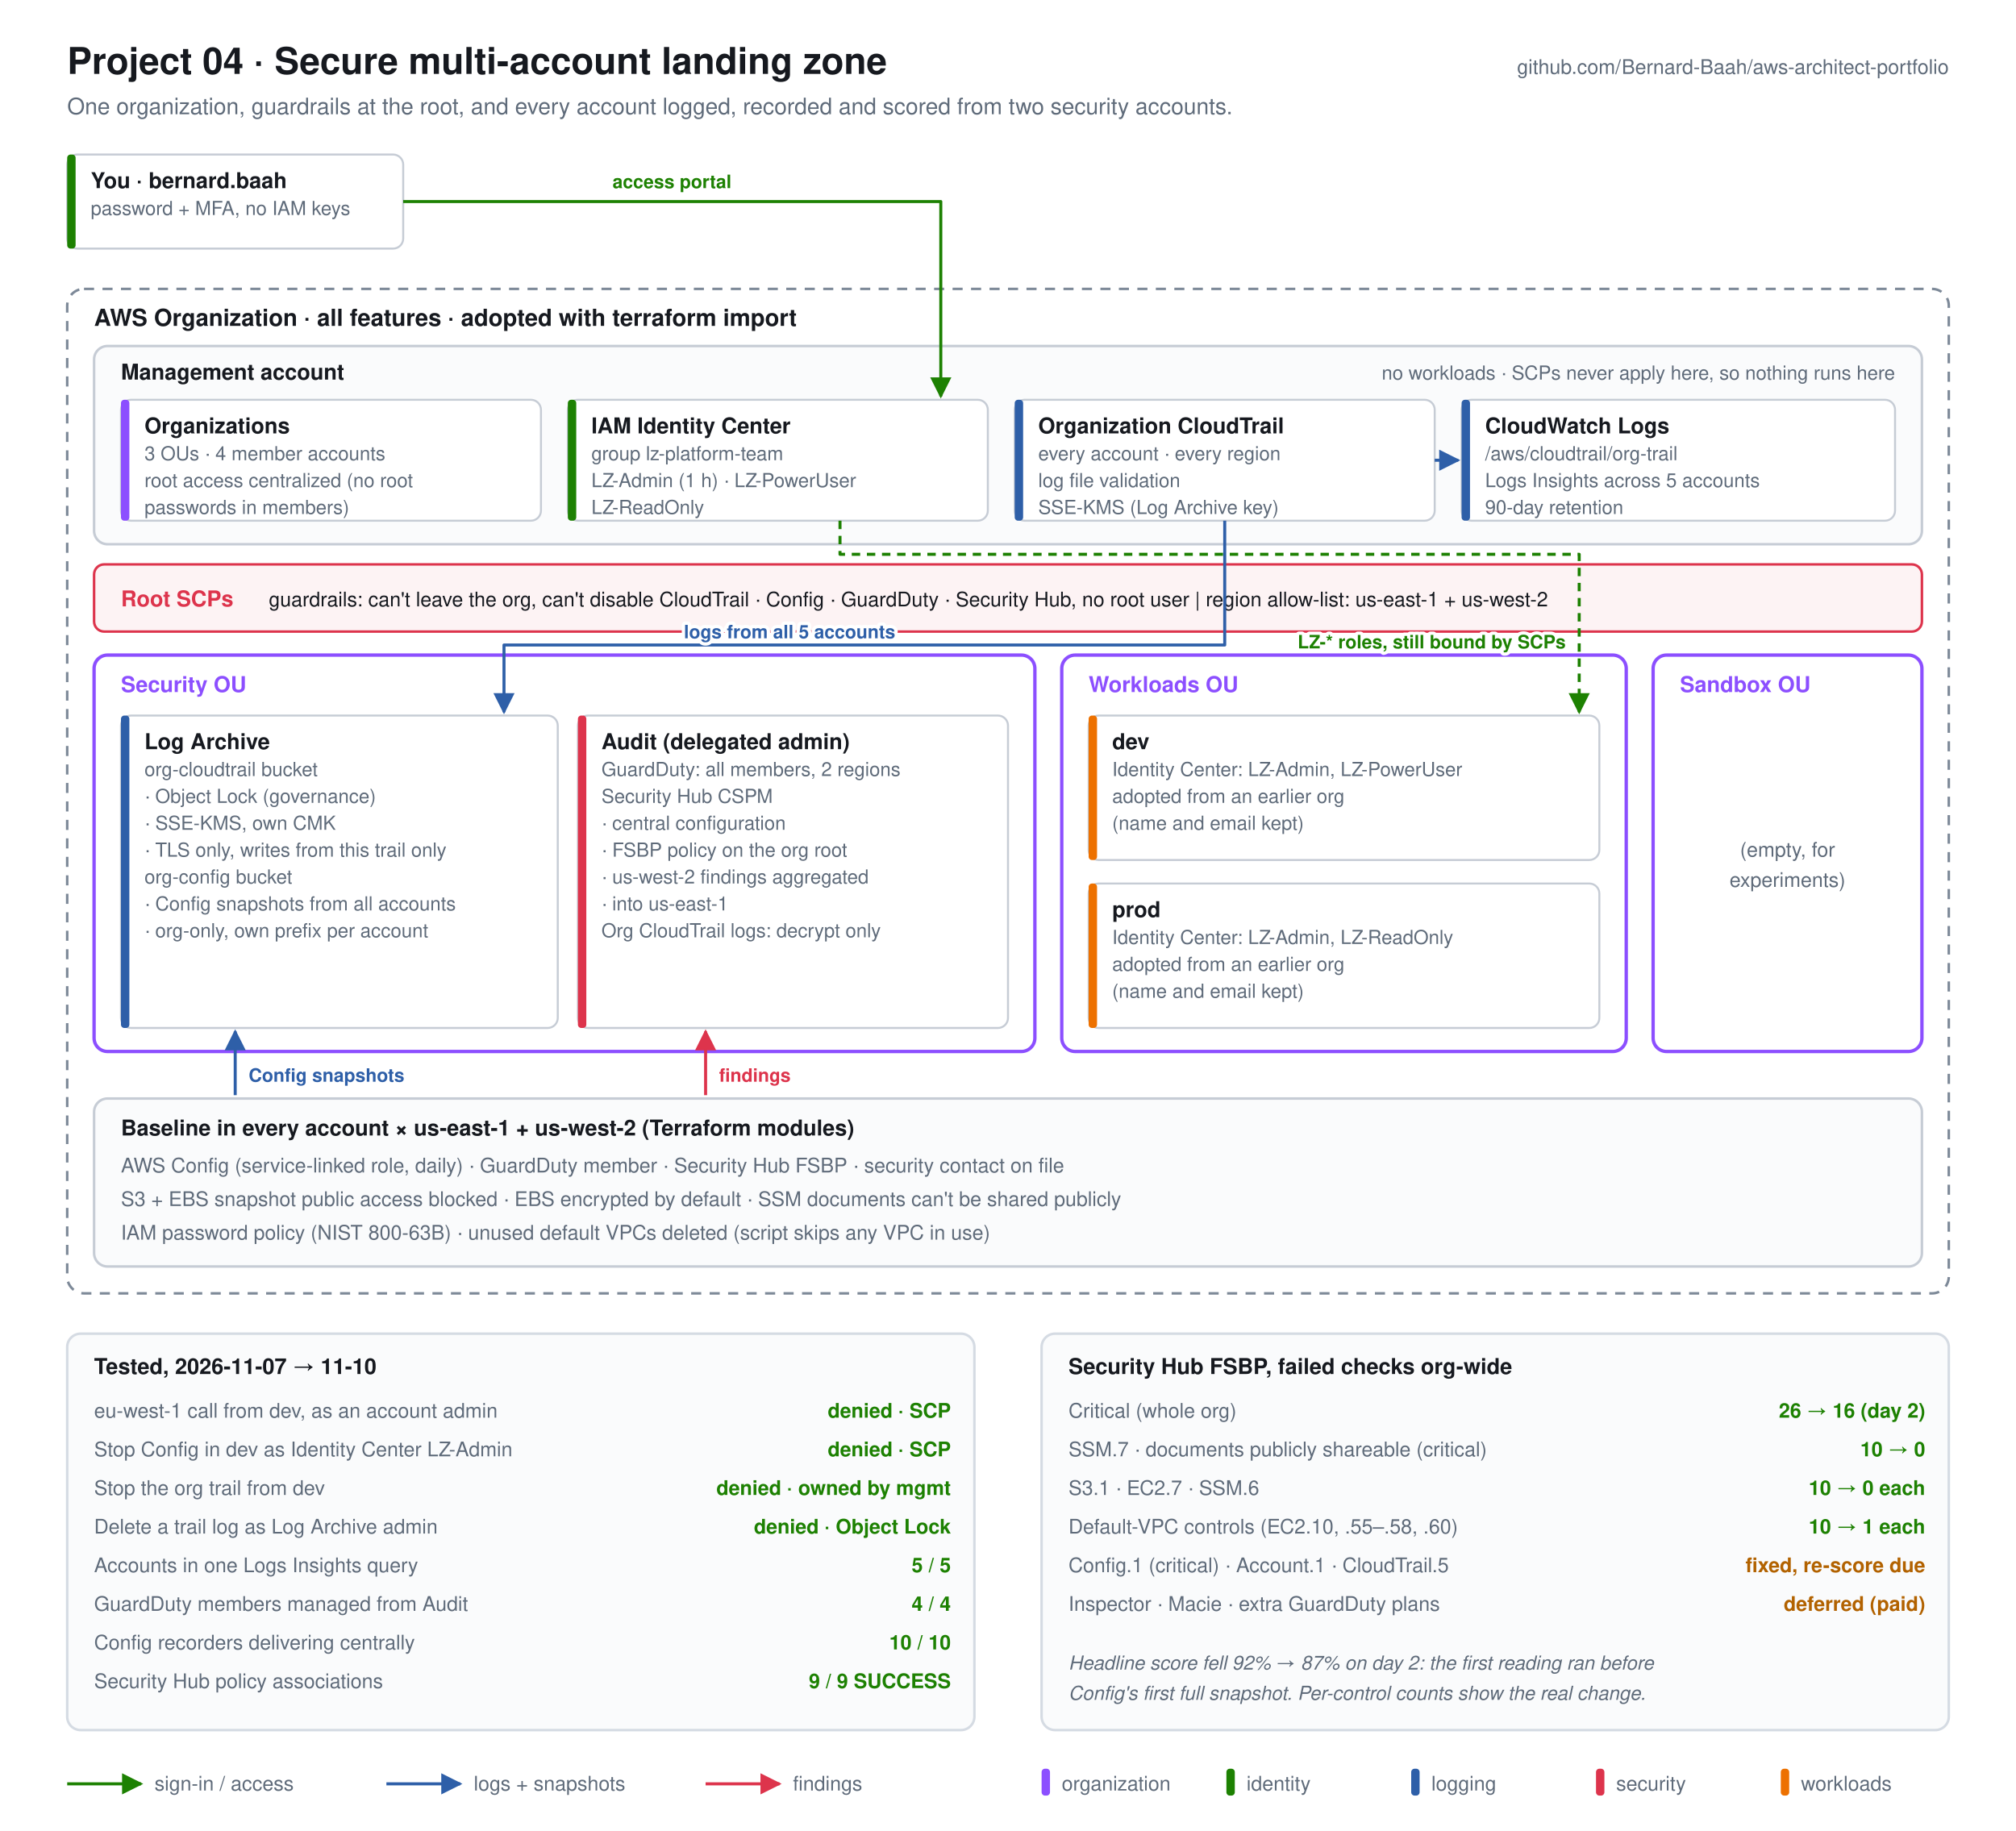
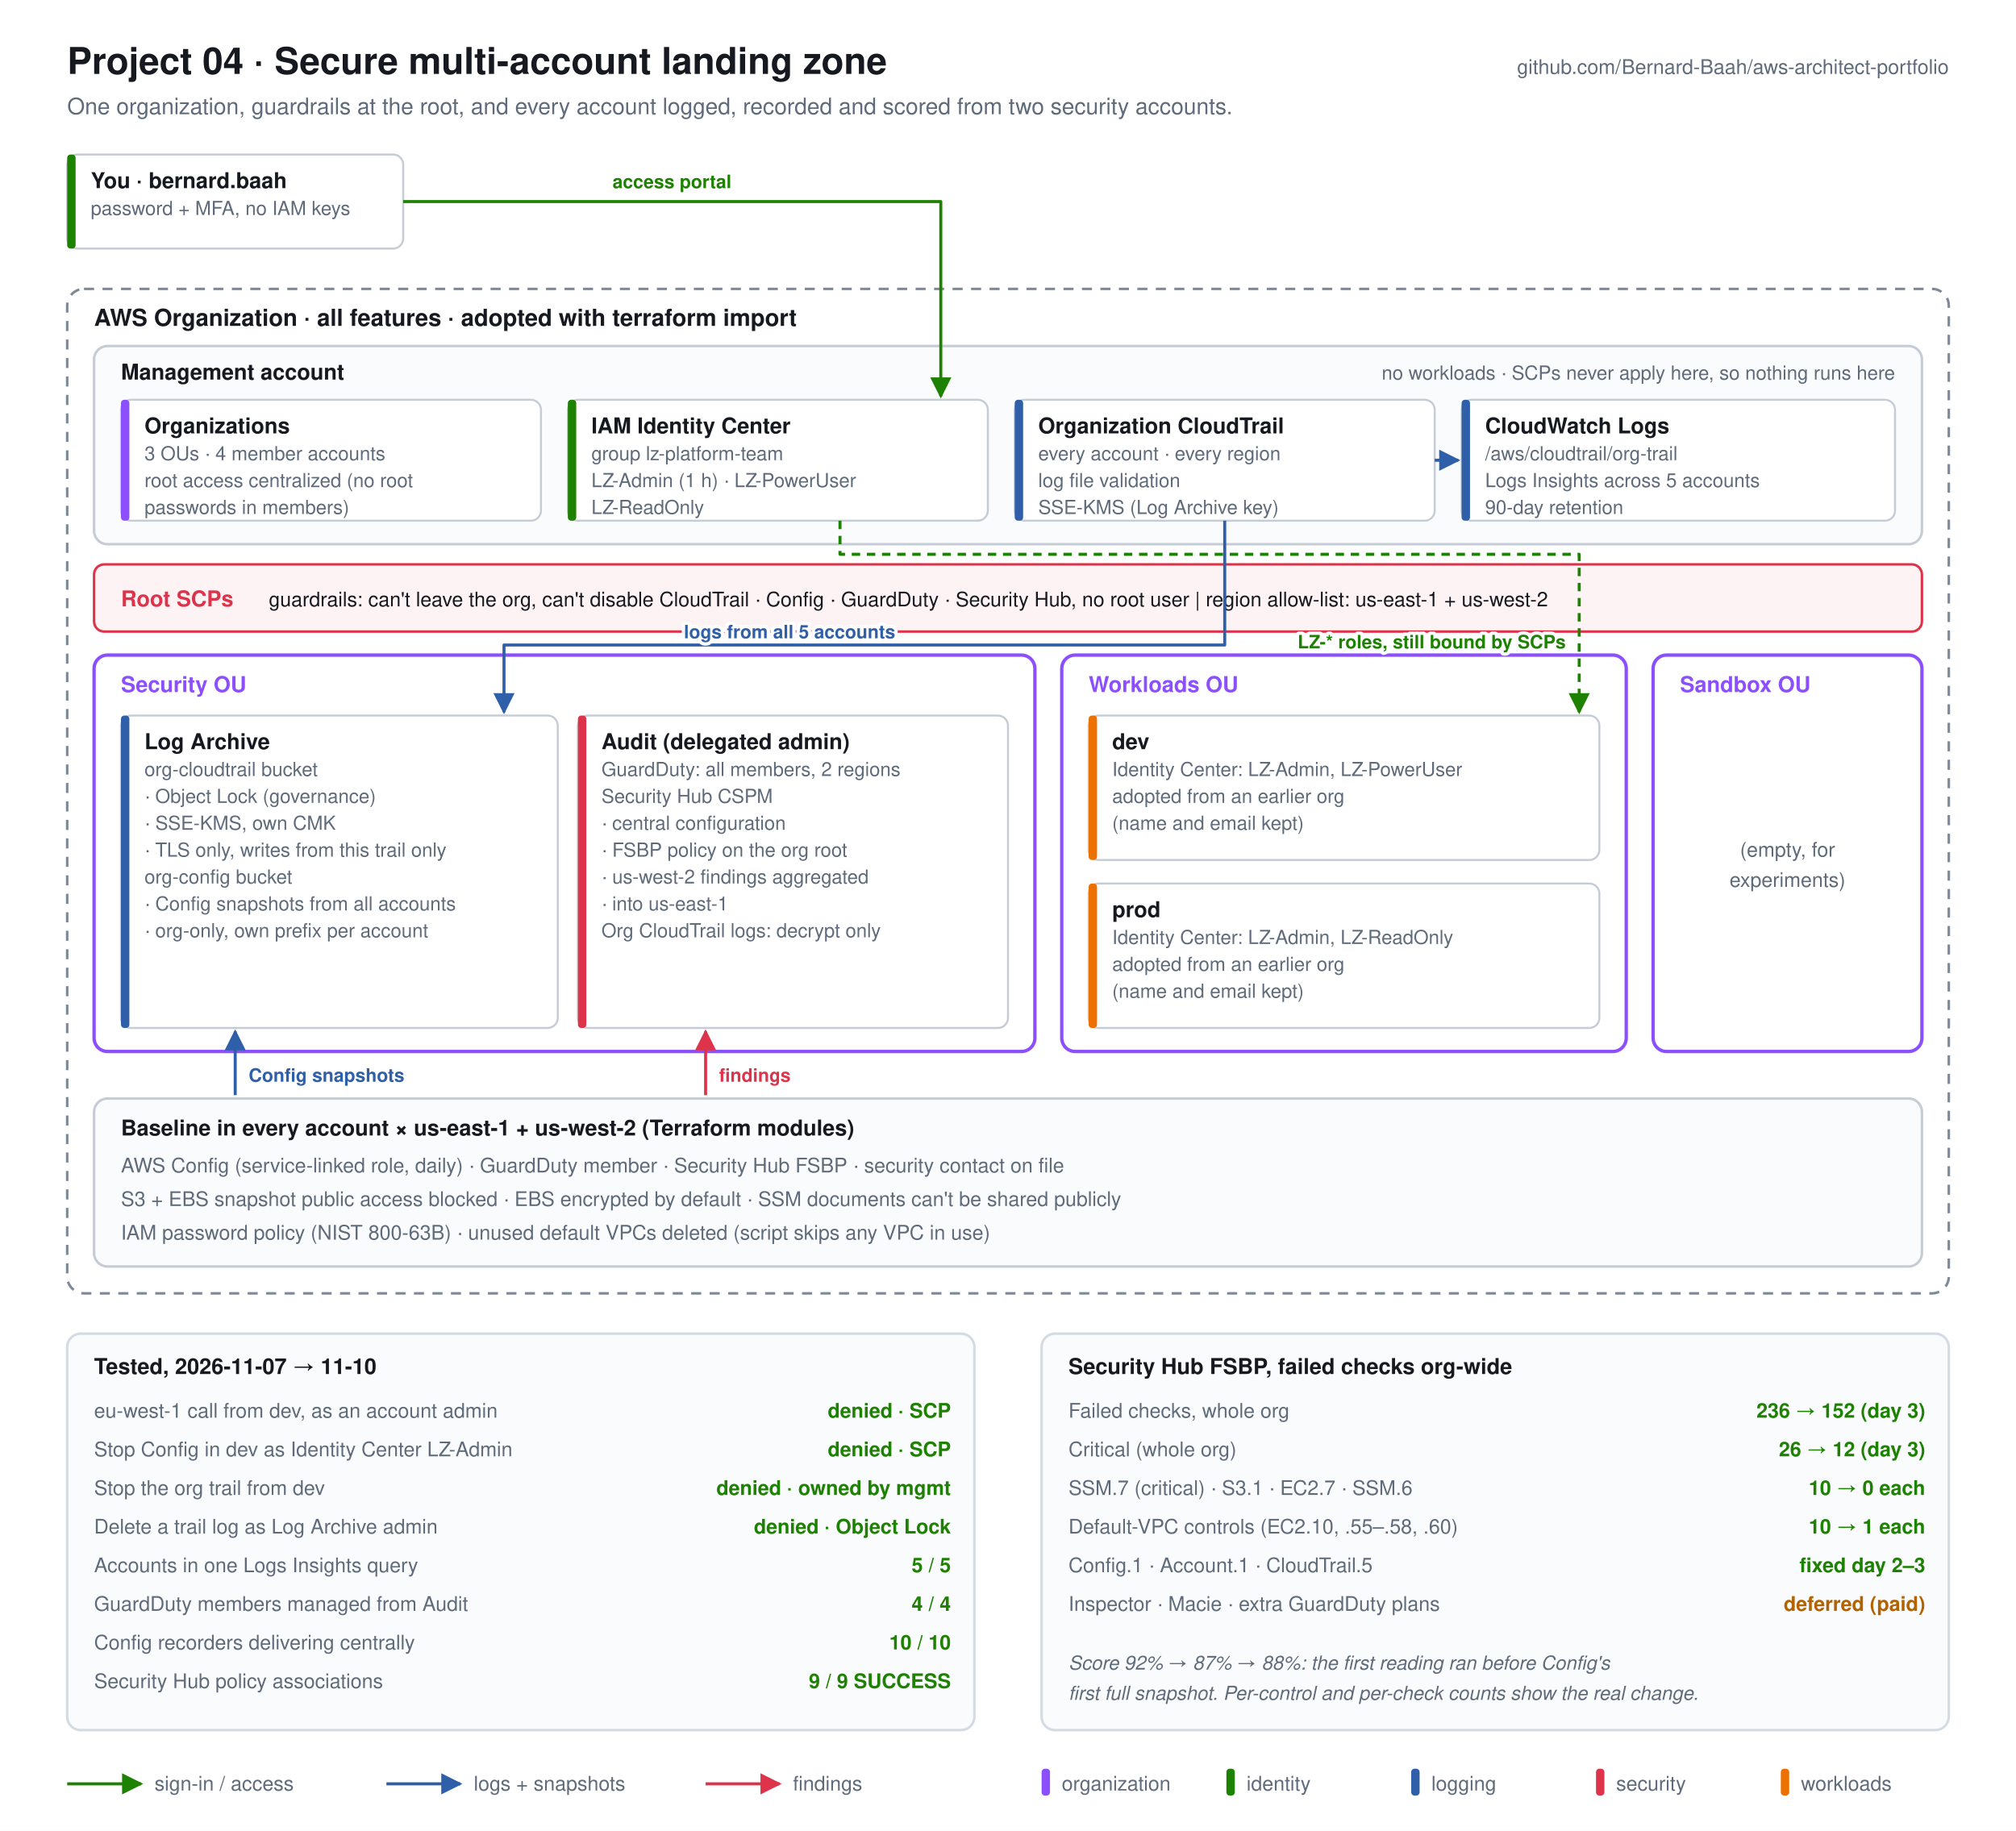
<svg xmlns="http://www.w3.org/2000/svg" width="1200" height="1090" viewBox="0 0 1200 1090" font-family="-apple-system, 'Segoe UI', Helvetica, Arial, sans-serif">
  <defs>
+     <marker id="ah-5f6b7a" viewBox="0 0 10 10" refX="9" refY="5" markerWidth="7" markerHeight="7" orient="auto-start-reverse">
+       <path d="M0,0 L10,5 L0,10 z" fill="#5f6b7a" />
+     </marker>
+     <marker id="ah-dd344c" viewBox="0 0 10 10" refX="9" refY="5" markerWidth="7" markerHeight="7" orient="auto-start-reverse">
+       <path d="M0,0 L10,5 L0,10 z" fill="#dd344c" />
+     </marker>
    <marker id="ah-2e5fa8" viewBox="0 0 10 10" refX="9" refY="5" markerWidth="7" markerHeight="7" orient="auto-start-reverse">
      <path d="M0,0 L10,5 L0,10 z" fill="#2e5fa8" />
    </marker>
    <marker id="ah-16191f" viewBox="0 0 10 10" refX="9" refY="5" markerWidth="7" markerHeight="7" orient="auto-start-reverse">
      <path d="M0,0 L10,5 L0,10 z" fill="#16191f" />
-     </marker>
-     <marker id="ah-dd344c" viewBox="0 0 10 10" refX="9" refY="5" markerWidth="7" markerHeight="7" orient="auto-start-reverse">
-       <path d="M0,0 L10,5 L0,10 z" fill="#dd344c" />
-     </marker>
-     <marker id="ah-5f6b7a" viewBox="0 0 10 10" refX="9" refY="5" markerWidth="7" markerHeight="7" orient="auto-start-reverse">
-       <path d="M0,0 L10,5 L0,10 z" fill="#5f6b7a" />
    </marker>
    <marker id="ah-1d8102" viewBox="0 0 10 10" refX="9" refY="5" markerWidth="7" markerHeight="7" orient="auto-start-reverse">
      <path d="M0,0 L10,5 L0,10 z" fill="#1d8102" />
    </marker>
  </defs>
  <rect width="1200" height="1090" fill="#ffffff" />
  <text x="40" y="44" font-size="22" font-weight="700" fill="#16191f" text-anchor="start">Project 04 · Secure multi-account landing zone</text>
  <text x="1160" y="44" font-size="12" font-weight="normal" fill="#5f6b7a" text-anchor="end">github.com/Bernard-Baah/aws-architect-portfolio</text>
  <text x="40" y="68" font-size="13.5" font-weight="normal" fill="#5f6b7a" text-anchor="start">One organization, guardrails at the root, and every account logged, recorded and scored from two security accounts.</text>
  <rect x="40" y="92" width="200" height="56" rx="6" fill="#ffffff" stroke="#c6ccd5" stroke-width="1.2" />
  <rect x="40" y="92" width="5" height="56" rx="2" fill="#1d8102" />
  <text x="54" y="112" font-size="13" font-weight="600" fill="#16191f" text-anchor="start">You · bernard.baah</text>
  <text x="54" y="128" font-size="11.5" font-weight="normal" fill="#5f6b7a" text-anchor="start">password + MFA, no IAM keys</text>
  <rect x="40" y="172" width="1120" height="598" rx="10" fill="none" stroke="#7d8998" stroke-width="1.5" stroke-dasharray="6 5" />
  <text x="56" y="194" font-size="14" font-weight="700" fill="#16191f" text-anchor="start">AWS Organization · all features · adopted with terraform import</text>
  <rect x="56" y="206" width="1088" height="118" rx="8" fill="#fafbfc" stroke="#c6ccd5" stroke-width="1.5" />
  <text x="72" y="226" font-size="13" font-weight="700" fill="#16191f" text-anchor="start">Management account</text>
  <text x="1128" y="226" font-size="11.5" font-weight="normal" fill="#5f6b7a" text-anchor="end">no workloads · SCPs never apply here, so nothing runs here</text>
  <rect x="72" y="238" width="250" height="72" rx="6" fill="#ffffff" stroke="#c6ccd5" stroke-width="1.2" />
  <rect x="72" y="238" width="5" height="72" rx="2" fill="#8c4fff" />
  <text x="86" y="258" font-size="13" font-weight="600" fill="#16191f" text-anchor="start">Organizations</text>
  <text x="86" y="274" font-size="11.5" font-weight="normal" fill="#5f6b7a" text-anchor="start">3 OUs · 4 member accounts</text>
  <text x="86" y="290" font-size="11.5" font-weight="normal" fill="#5f6b7a" text-anchor="start">root access centralized (no root</text>
  <text x="86" y="306" font-size="11.5" font-weight="normal" fill="#5f6b7a" text-anchor="start">passwords in members)</text>
  <rect x="338" y="238" width="250" height="72" rx="6" fill="#ffffff" stroke="#c6ccd5" stroke-width="1.2" />
  <rect x="338" y="238" width="5" height="72" rx="2" fill="#1d8102" />
  <text x="352" y="258" font-size="13" font-weight="600" fill="#16191f" text-anchor="start">IAM Identity Center</text>
  <text x="352" y="274" font-size="11.5" font-weight="normal" fill="#5f6b7a" text-anchor="start">group lz-platform-team</text>
  <text x="352" y="290" font-size="11.5" font-weight="normal" fill="#5f6b7a" text-anchor="start">LZ-Admin (1 h) · LZ-PowerUser</text>
  <text x="352" y="306" font-size="11.5" font-weight="normal" fill="#5f6b7a" text-anchor="start">LZ-ReadOnly</text>
  <rect x="604" y="238" width="250" height="72" rx="6" fill="#ffffff" stroke="#c6ccd5" stroke-width="1.2" />
  <rect x="604" y="238" width="5" height="72" rx="2" fill="#2e5fa8" />
  <text x="618" y="258" font-size="13" font-weight="600" fill="#16191f" text-anchor="start">Organization CloudTrail</text>
  <text x="618" y="274" font-size="11.5" font-weight="normal" fill="#5f6b7a" text-anchor="start">every account · every region</text>
  <text x="618" y="290" font-size="11.5" font-weight="normal" fill="#5f6b7a" text-anchor="start">log file validation</text>
  <text x="618" y="306" font-size="11.5" font-weight="normal" fill="#5f6b7a" text-anchor="start">SSE-KMS (Log Archive key)</text>
  <rect x="870" y="238" width="258" height="72" rx="6" fill="#ffffff" stroke="#c6ccd5" stroke-width="1.2" />
  <rect x="870" y="238" width="5" height="72" rx="2" fill="#2e5fa8" />
  <text x="884" y="258" font-size="13" font-weight="600" fill="#16191f" text-anchor="start">CloudWatch Logs</text>
  <text x="884" y="274" font-size="11.5" font-weight="normal" fill="#5f6b7a" text-anchor="start">/aws/cloudtrail/org-trail</text>
  <text x="884" y="290" font-size="11.5" font-weight="normal" fill="#5f6b7a" text-anchor="start">Logs Insights across 5 accounts</text>
  <text x="884" y="306" font-size="11.5" font-weight="normal" fill="#5f6b7a" text-anchor="start">90-day retention</text>
  <polyline points="854,274 868,274" fill="none" stroke="#2e5fa8" stroke-width="1.8" marker-end="url(#ah-2e5fa8)" stroke-linejoin="round" />
  <rect x="56" y="336" width="1088" height="40" rx="6" fill="#fdf3f4" stroke="#dd344c" stroke-width="1.5" />
  <text x="72" y="361" font-size="13" font-weight="700" fill="#dd344c" text-anchor="start">Root SCPs</text>
  <text x="160" y="361" font-size="12" font-weight="normal" fill="#16191f" text-anchor="start">guardrails: can't leave the org, can't disable CloudTrail · Config · GuardDuty · Security Hub, no root user  |  region allow-list: us-east-1 + us-west-2</text>
  <rect x="56" y="390" width="560" height="236" rx="8" fill="none" stroke="#8c4fff" stroke-width="2" />
  <text x="72" y="412" font-size="13" font-weight="700" fill="#8c4fff" text-anchor="start">Security OU</text>
  <rect x="72" y="426" width="260" height="186" rx="6" fill="#ffffff" stroke="#c6ccd5" stroke-width="1.2" />
  <rect x="72" y="426" width="5" height="186" rx="2" fill="#2e5fa8" />
  <text x="86" y="446" font-size="13" font-weight="600" fill="#16191f" text-anchor="start">Log Archive</text>
  <text x="86" y="462" font-size="11.5" font-weight="normal" fill="#5f6b7a" text-anchor="start">org-cloudtrail bucket</text>
  <text x="86" y="478" font-size="11.5" font-weight="normal" fill="#5f6b7a" text-anchor="start">· Object Lock (governance)</text>
  <text x="86" y="494" font-size="11.5" font-weight="normal" fill="#5f6b7a" text-anchor="start">· SSE-KMS, own CMK</text>
  <text x="86" y="510" font-size="11.5" font-weight="normal" fill="#5f6b7a" text-anchor="start">· TLS only, writes from this trail only</text>
  <text x="86" y="526" font-size="11.5" font-weight="normal" fill="#5f6b7a" text-anchor="start">org-config bucket</text>
  <text x="86" y="542" font-size="11.5" font-weight="normal" fill="#5f6b7a" text-anchor="start">· Config snapshots from all accounts</text>
  <text x="86" y="558" font-size="11.5" font-weight="normal" fill="#5f6b7a" text-anchor="start">· org-only, own prefix per account</text>
  <rect x="344" y="426" width="256" height="186" rx="6" fill="#ffffff" stroke="#c6ccd5" stroke-width="1.2" />
  <rect x="344" y="426" width="5" height="186" rx="2" fill="#dd344c" />
  <text x="358" y="446" font-size="13" font-weight="600" fill="#16191f" text-anchor="start">Audit (delegated admin)</text>
  <text x="358" y="462" font-size="11.5" font-weight="normal" fill="#5f6b7a" text-anchor="start">GuardDuty: all members, 2 regions</text>
  <text x="358" y="478" font-size="11.5" font-weight="normal" fill="#5f6b7a" text-anchor="start">Security Hub CSPM</text>
  <text x="358" y="494" font-size="11.5" font-weight="normal" fill="#5f6b7a" text-anchor="start">· central configuration</text>
  <text x="358" y="510" font-size="11.5" font-weight="normal" fill="#5f6b7a" text-anchor="start">· FSBP policy on the org root</text>
  <text x="358" y="526" font-size="11.5" font-weight="normal" fill="#5f6b7a" text-anchor="start">· us-west-2 findings aggregated</text>
  <text x="358" y="542" font-size="11.5" font-weight="normal" fill="#5f6b7a" text-anchor="start">· into us-east-1</text>
  <text x="358" y="558" font-size="11.5" font-weight="normal" fill="#5f6b7a" text-anchor="start">Org CloudTrail logs: decrypt only</text>
  <rect x="632" y="390" width="336" height="236" rx="8" fill="none" stroke="#8c4fff" stroke-width="2" />
  <text x="648" y="412" font-size="13" font-weight="700" fill="#8c4fff" text-anchor="start">Workloads OU</text>
  <rect x="648" y="426" width="304" height="86" rx="6" fill="#ffffff" stroke="#c6ccd5" stroke-width="1.2" />
  <rect x="648" y="426" width="5" height="86" rx="2" fill="#ed7100" />
  <text x="662" y="446" font-size="13" font-weight="600" fill="#16191f" text-anchor="start">dev</text>
  <text x="662" y="462" font-size="11.5" font-weight="normal" fill="#5f6b7a" text-anchor="start">Identity Center: LZ-Admin, LZ-PowerUser</text>
  <text x="662" y="478" font-size="11.5" font-weight="normal" fill="#5f6b7a" text-anchor="start">adopted from an earlier org</text>
  <text x="662" y="494" font-size="11.5" font-weight="normal" fill="#5f6b7a" text-anchor="start">(name and email kept)</text>
  <rect x="648" y="526" width="304" height="86" rx="6" fill="#ffffff" stroke="#c6ccd5" stroke-width="1.2" />
  <rect x="648" y="526" width="5" height="86" rx="2" fill="#ed7100" />
  <text x="662" y="546" font-size="13" font-weight="600" fill="#16191f" text-anchor="start">prod</text>
  <text x="662" y="562" font-size="11.5" font-weight="normal" fill="#5f6b7a" text-anchor="start">Identity Center: LZ-Admin, LZ-ReadOnly</text>
  <text x="662" y="578" font-size="11.5" font-weight="normal" fill="#5f6b7a" text-anchor="start">adopted from an earlier org</text>
  <text x="662" y="594" font-size="11.5" font-weight="normal" fill="#5f6b7a" text-anchor="start">(name and email kept)</text>
  <rect x="984" y="390" width="160" height="236" rx="8" fill="none" stroke="#8c4fff" stroke-width="2" />
  <text x="1000" y="412" font-size="13" font-weight="700" fill="#8c4fff" text-anchor="start">Sandbox OU</text>
  <text x="1064" y="510" font-size="12" font-weight="normal" fill="#5f6b7a" text-anchor="middle">(empty, for</text>
  <text x="1064" y="528" font-size="12" font-weight="normal" fill="#5f6b7a" text-anchor="middle">experiments)</text>
  <rect x="56" y="654" width="1088" height="100" rx="8" fill="#fafbfc" stroke="#c6ccd5" stroke-width="1.5" />
  <text x="72" y="676" font-size="13" font-weight="700" fill="#16191f" text-anchor="start">Baseline in every account × us-east-1 + us-west-2 (Terraform modules)</text>
  <text x="72" y="698" font-size="12" font-weight="normal" fill="#5f6b7a" text-anchor="start">AWS Config (service-linked role, daily) · GuardDuty member · Security Hub FSBP · security contact on file</text>
  <text x="72" y="718" font-size="12" font-weight="normal" fill="#5f6b7a" text-anchor="start">S3 + EBS snapshot public access blocked · EBS encrypted by default · SSM documents can't be shared publicly</text>
  <text x="72" y="738" font-size="12" font-weight="normal" fill="#5f6b7a" text-anchor="start">IAM password policy (NIST 800-63B) · unused default VPCs deleted (script skips any VPC in use)</text>
  <polyline points="240,120 560,120 560,236" fill="none" stroke="#1d8102" stroke-width="1.8" marker-end="url(#ah-1d8102)" stroke-linejoin="round" />
  <text x="400" y="112" font-size="11" font-weight="600" fill="#1d8102" text-anchor="middle" stroke="#ffffff" stroke-width="4" paint-order="stroke" stroke-linejoin="round">access portal</text>
  <polyline points="500,310 500,330 940,330 940,424" fill="none" stroke="#1d8102" stroke-width="1.8" stroke-dasharray="5 4" marker-end="url(#ah-1d8102)" stroke-linejoin="round" />
  <text x="932" y="386" font-size="11" font-weight="600" fill="#1d8102" text-anchor="end" stroke="#ffffff" stroke-width="4" paint-order="stroke" stroke-linejoin="round">LZ-* roles, still bound by SCPs</text>
  <polyline points="729,310 729,384 300,384 300,424" fill="none" stroke="#2e5fa8" stroke-width="1.8" marker-end="url(#ah-2e5fa8)" stroke-linejoin="round" />
  <text x="470" y="380" font-size="11" font-weight="600" fill="#2e5fa8" text-anchor="middle" stroke="#ffffff" stroke-width="4" paint-order="stroke" stroke-linejoin="round">logs from all 5 accounts</text>
  <polyline points="140,652 140,614" fill="none" stroke="#2e5fa8" stroke-width="1.8" marker-end="url(#ah-2e5fa8)" stroke-linejoin="round" />
  <text x="148" y="644" font-size="11" font-weight="600" fill="#2e5fa8" text-anchor="start" stroke="#ffffff" stroke-width="4" paint-order="stroke" stroke-linejoin="round">Config snapshots</text>
  <polyline points="420,652 420,614" fill="none" stroke="#dd344c" stroke-width="1.8" marker-end="url(#ah-dd344c)" stroke-linejoin="round" />
  <text x="428" y="644" font-size="11" font-weight="600" fill="#dd344c" text-anchor="start" stroke="#ffffff" stroke-width="4" paint-order="stroke" stroke-linejoin="round">findings</text>
  <rect x="40" y="794" width="540" height="236" rx="8" fill="#fafbfc" stroke="#d5dbe3" stroke-width="1.5" />
  <text x="56" y="818" font-size="13" font-weight="700" fill="#16191f" text-anchor="start">Tested, 2026-11-07 → 11-10</text>
  <text x="56" y="844" font-size="12" font-weight="normal" fill="#5f6b7a" text-anchor="start">eu-west-1 call from dev, as an account admin</text>
  <text x="566" y="844" font-size="12" font-weight="700" fill="#1d8102" text-anchor="end">denied · SCP</text>
  <text x="56" y="867" font-size="12" font-weight="normal" fill="#5f6b7a" text-anchor="start">Stop Config in dev as Identity Center LZ-Admin</text>
  <text x="566" y="867" font-size="12" font-weight="700" fill="#1d8102" text-anchor="end">denied · SCP</text>
  <text x="56" y="890" font-size="12" font-weight="normal" fill="#5f6b7a" text-anchor="start">Stop the org trail from dev</text>
  <text x="566" y="890" font-size="12" font-weight="700" fill="#1d8102" text-anchor="end">denied · owned by mgmt</text>
  <text x="56" y="913" font-size="12" font-weight="normal" fill="#5f6b7a" text-anchor="start">Delete a trail log as Log Archive admin</text>
  <text x="566" y="913" font-size="12" font-weight="700" fill="#1d8102" text-anchor="end">denied · Object Lock</text>
  <text x="56" y="936" font-size="12" font-weight="normal" fill="#5f6b7a" text-anchor="start">Accounts in one Logs Insights query</text>
  <text x="566" y="936" font-size="12" font-weight="700" fill="#1d8102" text-anchor="end">5 / 5</text>
  <text x="56" y="959" font-size="12" font-weight="normal" fill="#5f6b7a" text-anchor="start">GuardDuty members managed from Audit</text>
  <text x="566" y="959" font-size="12" font-weight="700" fill="#1d8102" text-anchor="end">4 / 4</text>
  <text x="56" y="982" font-size="12" font-weight="normal" fill="#5f6b7a" text-anchor="start">Config recorders delivering centrally</text>
  <text x="566" y="982" font-size="12" font-weight="700" fill="#1d8102" text-anchor="end">10 / 10</text>
  <text x="56" y="1005" font-size="12" font-weight="normal" fill="#5f6b7a" text-anchor="start">Security Hub policy associations</text>
  <text x="566" y="1005" font-size="12" font-weight="700" fill="#1d8102" text-anchor="end">9 / 9 SUCCESS</text>
  <rect x="620" y="794" width="540" height="236" rx="8" fill="#fafbfc" stroke="#d5dbe3" stroke-width="1.5" />
  <text x="636" y="818" font-size="13" font-weight="700" fill="#16191f" text-anchor="start">Security Hub FSBP, failed checks org-wide</text>
-   <text x="636" y="844" font-size="12" font-weight="normal" fill="#5f6b7a" text-anchor="start">Critical (whole org)</text>
-   <text x="1146" y="844" font-size="12" font-weight="700" fill="#1d8102" text-anchor="end">26 → 16 (day 2)</text>
-   <text x="636" y="867" font-size="12" font-weight="normal" fill="#5f6b7a" text-anchor="start">SSM.7 · documents publicly shareable (critical)</text>
-   <text x="1146" y="867" font-size="12" font-weight="700" fill="#1d8102" text-anchor="end">10 → 0</text>
-   <text x="636" y="890" font-size="12" font-weight="normal" fill="#5f6b7a" text-anchor="start">S3.1 · EC2.7 · SSM.6</text>
+   <text x="636" y="844" font-size="12" font-weight="normal" fill="#5f6b7a" text-anchor="start">Failed checks, whole org</text>
+   <text x="1146" y="844" font-size="12" font-weight="700" fill="#1d8102" text-anchor="end">236 → 152 (day 3)</text>
+   <text x="636" y="867" font-size="12" font-weight="normal" fill="#5f6b7a" text-anchor="start">Critical (whole org)</text>
+   <text x="1146" y="867" font-size="12" font-weight="700" fill="#1d8102" text-anchor="end">26 → 12 (day 3)</text>
+   <text x="636" y="890" font-size="12" font-weight="normal" fill="#5f6b7a" text-anchor="start">SSM.7 (critical) · S3.1 · EC2.7 · SSM.6</text>
  <text x="1146" y="890" font-size="12" font-weight="700" fill="#1d8102" text-anchor="end">10 → 0 each</text>
  <text x="636" y="913" font-size="12" font-weight="normal" fill="#5f6b7a" text-anchor="start">Default-VPC controls (EC2.10, .55–.58, .60)</text>
  <text x="1146" y="913" font-size="12" font-weight="700" fill="#1d8102" text-anchor="end">10 → 1 each</text>
-   <text x="636" y="936" font-size="12" font-weight="normal" fill="#5f6b7a" text-anchor="start">Config.1 (critical) · Account.1 · CloudTrail.5</text>
-   <text x="1146" y="936" font-size="12" font-weight="700" fill="#b26200" text-anchor="end">fixed, re-score due</text>
+   <text x="636" y="936" font-size="12" font-weight="normal" fill="#5f6b7a" text-anchor="start">Config.1 · Account.1 · CloudTrail.5</text>
+   <text x="1146" y="936" font-size="12" font-weight="700" fill="#1d8102" text-anchor="end">fixed day 2–3</text>
  <text x="636" y="959" font-size="12" font-weight="normal" fill="#5f6b7a" text-anchor="start">Inspector · Macie · extra GuardDuty plans</text>
  <text x="1146" y="959" font-size="12" font-weight="700" fill="#b26200" text-anchor="end">deferred (paid)</text>
-   <text x="636" y="994" font-size="11.5" font-weight="normal" fill="#5f6b7a" text-anchor="start" font-style="italic">Headline score fell 92% → 87% on day 2: the first reading ran before</text>
-   <text x="636" y="1012" font-size="11.5" font-weight="normal" fill="#5f6b7a" text-anchor="start" font-style="italic">Config's first full snapshot. Per-control counts show the real change.</text>
+   <text x="636" y="994" font-size="11.5" font-weight="normal" fill="#5f6b7a" text-anchor="start" font-style="italic">Score 92% → 87% → 88%: the first reading ran before Config's</text>
+   <text x="636" y="1012" font-size="11.5" font-weight="normal" fill="#5f6b7a" text-anchor="start" font-style="italic">first full snapshot. Per-control and per-check counts show the real change.</text>
  <polyline points="40,1062 84,1062" fill="none" stroke="#1d8102" stroke-width="1.8" marker-end="url(#ah-1d8102)" stroke-linejoin="round" />
  <text x="92" y="1066" font-size="12" font-weight="normal" fill="#5f6b7a" text-anchor="start">sign-in / access</text>
  <polyline points="230,1062 274,1062" fill="none" stroke="#2e5fa8" stroke-width="1.8" marker-end="url(#ah-2e5fa8)" stroke-linejoin="round" />
  <text x="282" y="1066" font-size="12" font-weight="normal" fill="#5f6b7a" text-anchor="start">logs + snapshots</text>
  <polyline points="420,1062 464,1062" fill="none" stroke="#dd344c" stroke-width="1.8" marker-end="url(#ah-dd344c)" stroke-linejoin="round" />
  <text x="472" y="1066" font-size="12" font-weight="normal" fill="#5f6b7a" text-anchor="start">findings</text>
  <rect x="620" y="1053" width="5" height="16" rx="2" fill="#8c4fff" />
  <text x="632" y="1066" font-size="12" font-weight="normal" fill="#5f6b7a" text-anchor="start">organization</text>
  <rect x="730" y="1053" width="5" height="16" rx="2" fill="#1d8102" />
  <text x="742" y="1066" font-size="12" font-weight="normal" fill="#5f6b7a" text-anchor="start">identity</text>
  <rect x="840" y="1053" width="5" height="16" rx="2" fill="#2e5fa8" />
  <text x="852" y="1066" font-size="12" font-weight="normal" fill="#5f6b7a" text-anchor="start">logging</text>
  <rect x="950" y="1053" width="5" height="16" rx="2" fill="#dd344c" />
  <text x="962" y="1066" font-size="12" font-weight="normal" fill="#5f6b7a" text-anchor="start">security</text>
  <rect x="1060" y="1053" width="5" height="16" rx="2" fill="#ed7100" />
  <text x="1072" y="1066" font-size="12" font-weight="normal" fill="#5f6b7a" text-anchor="start">workloads</text>
</svg>
